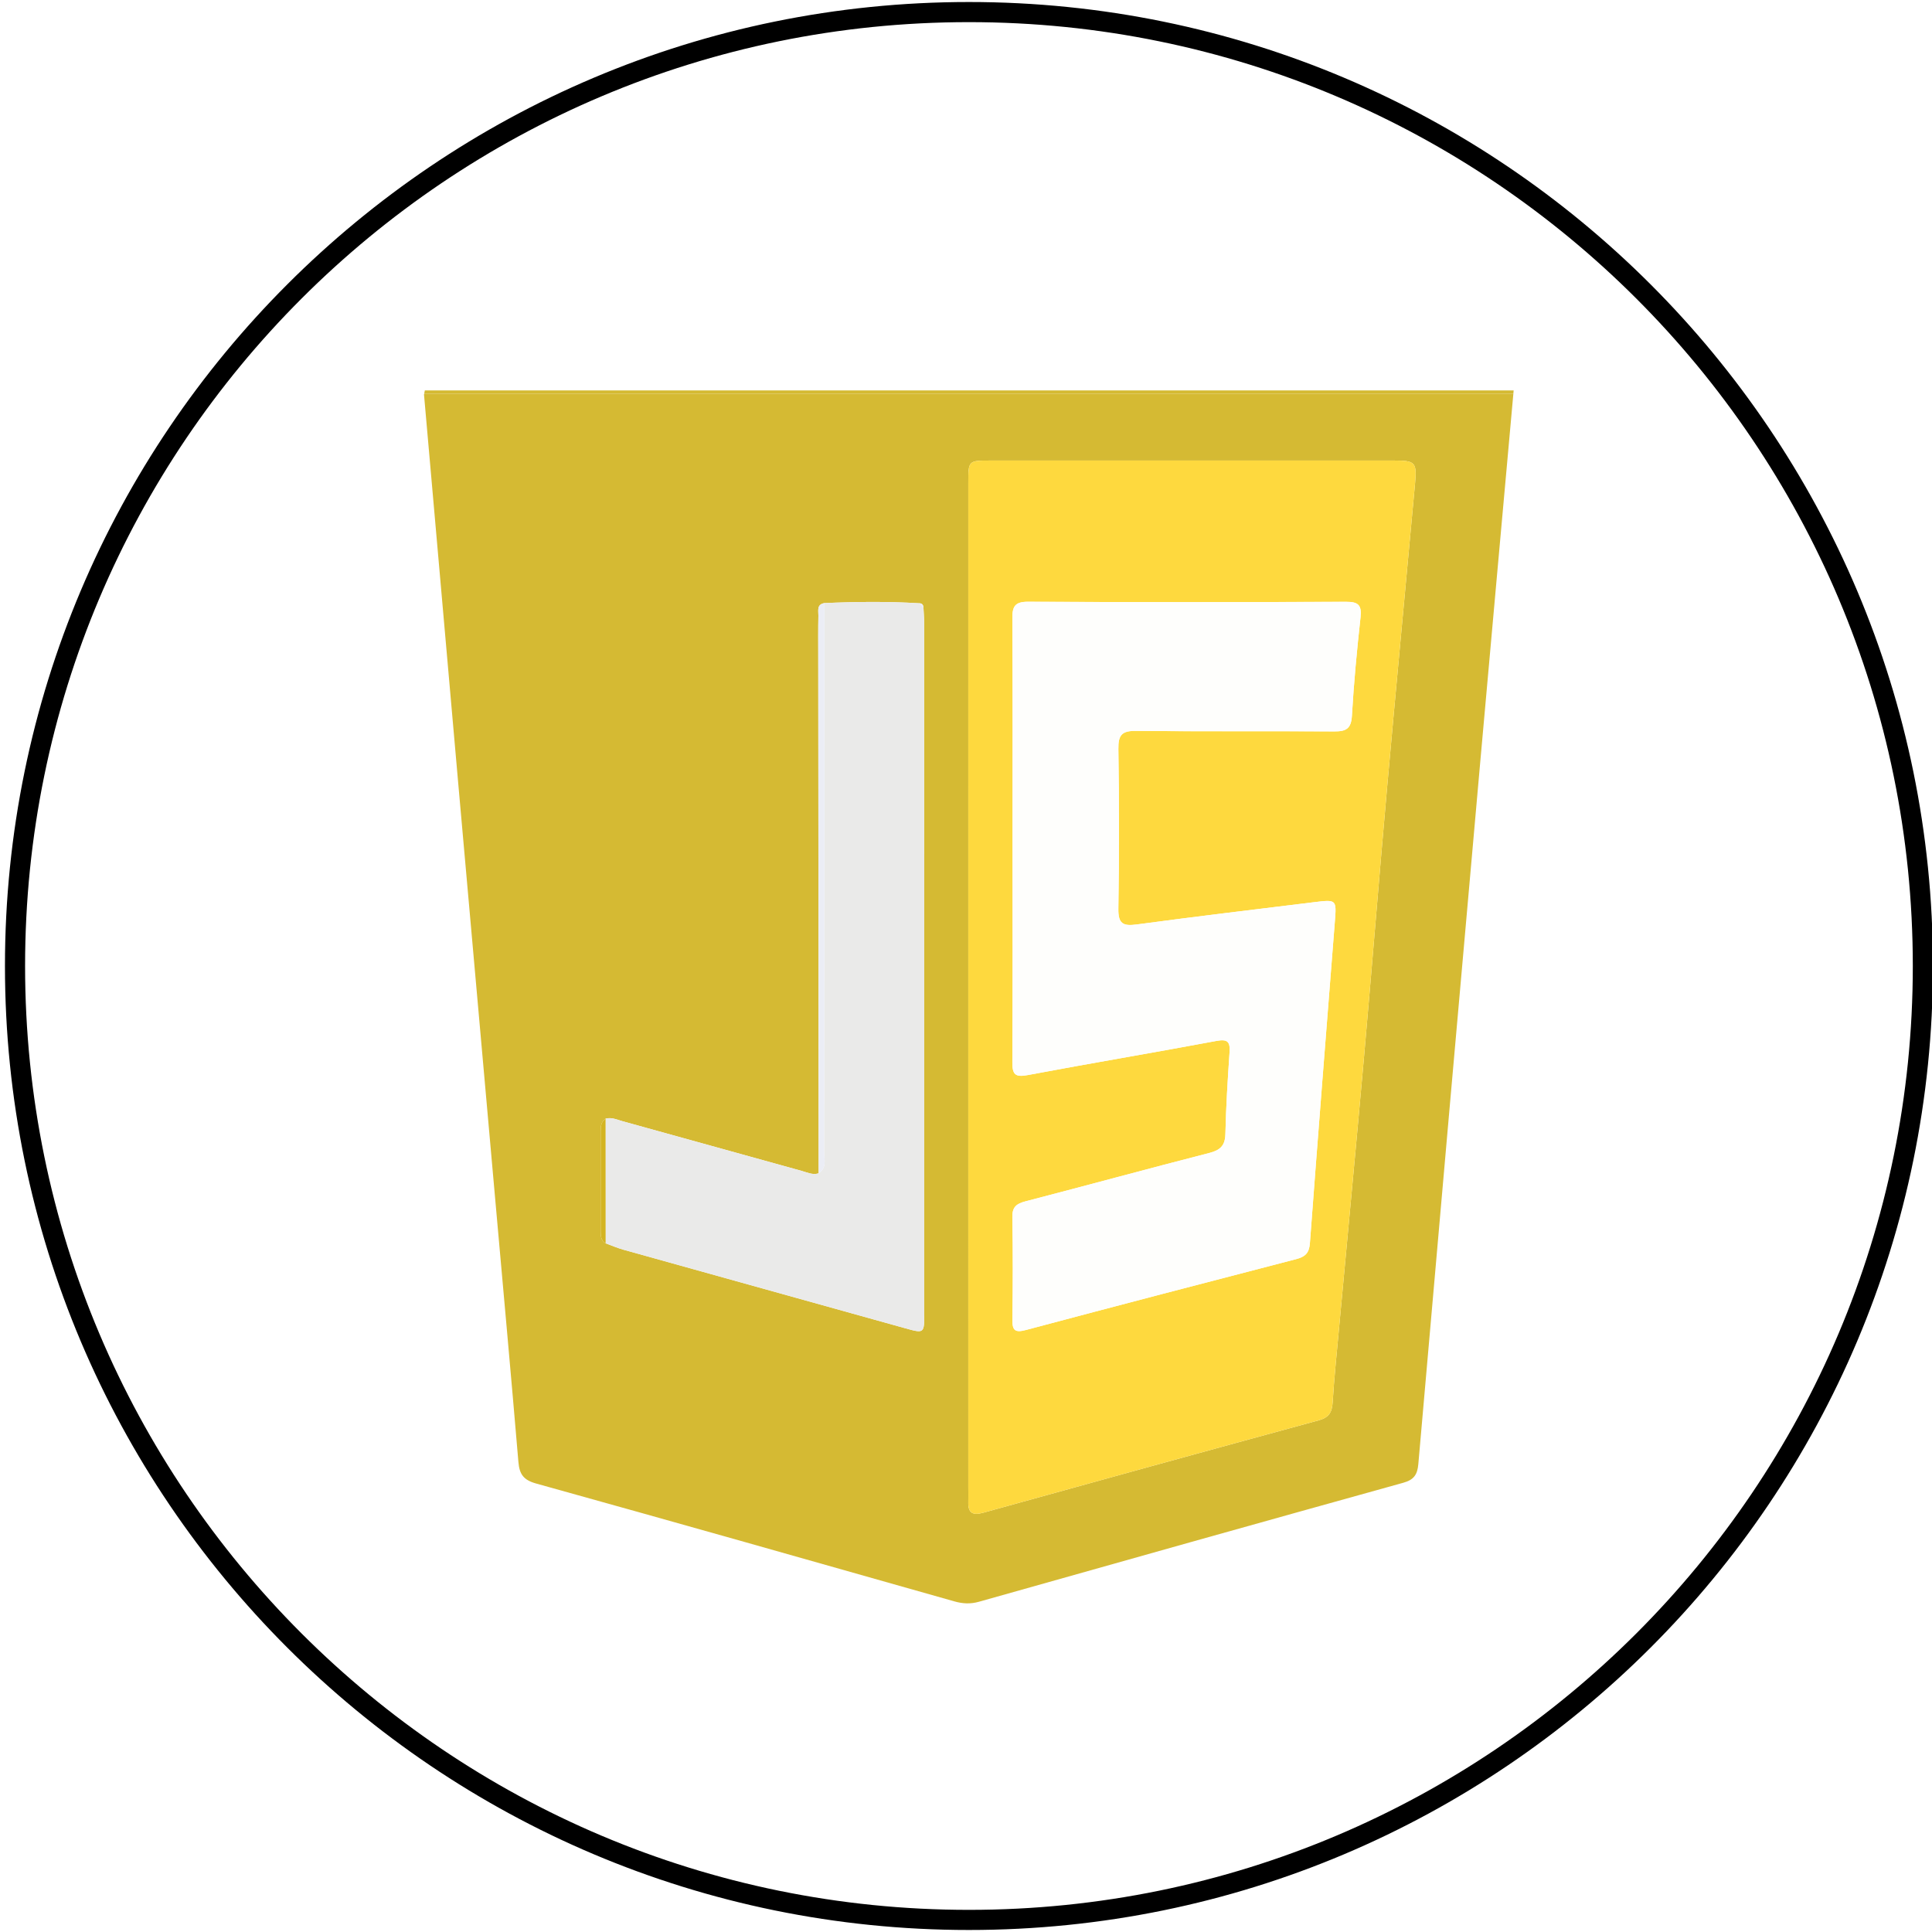
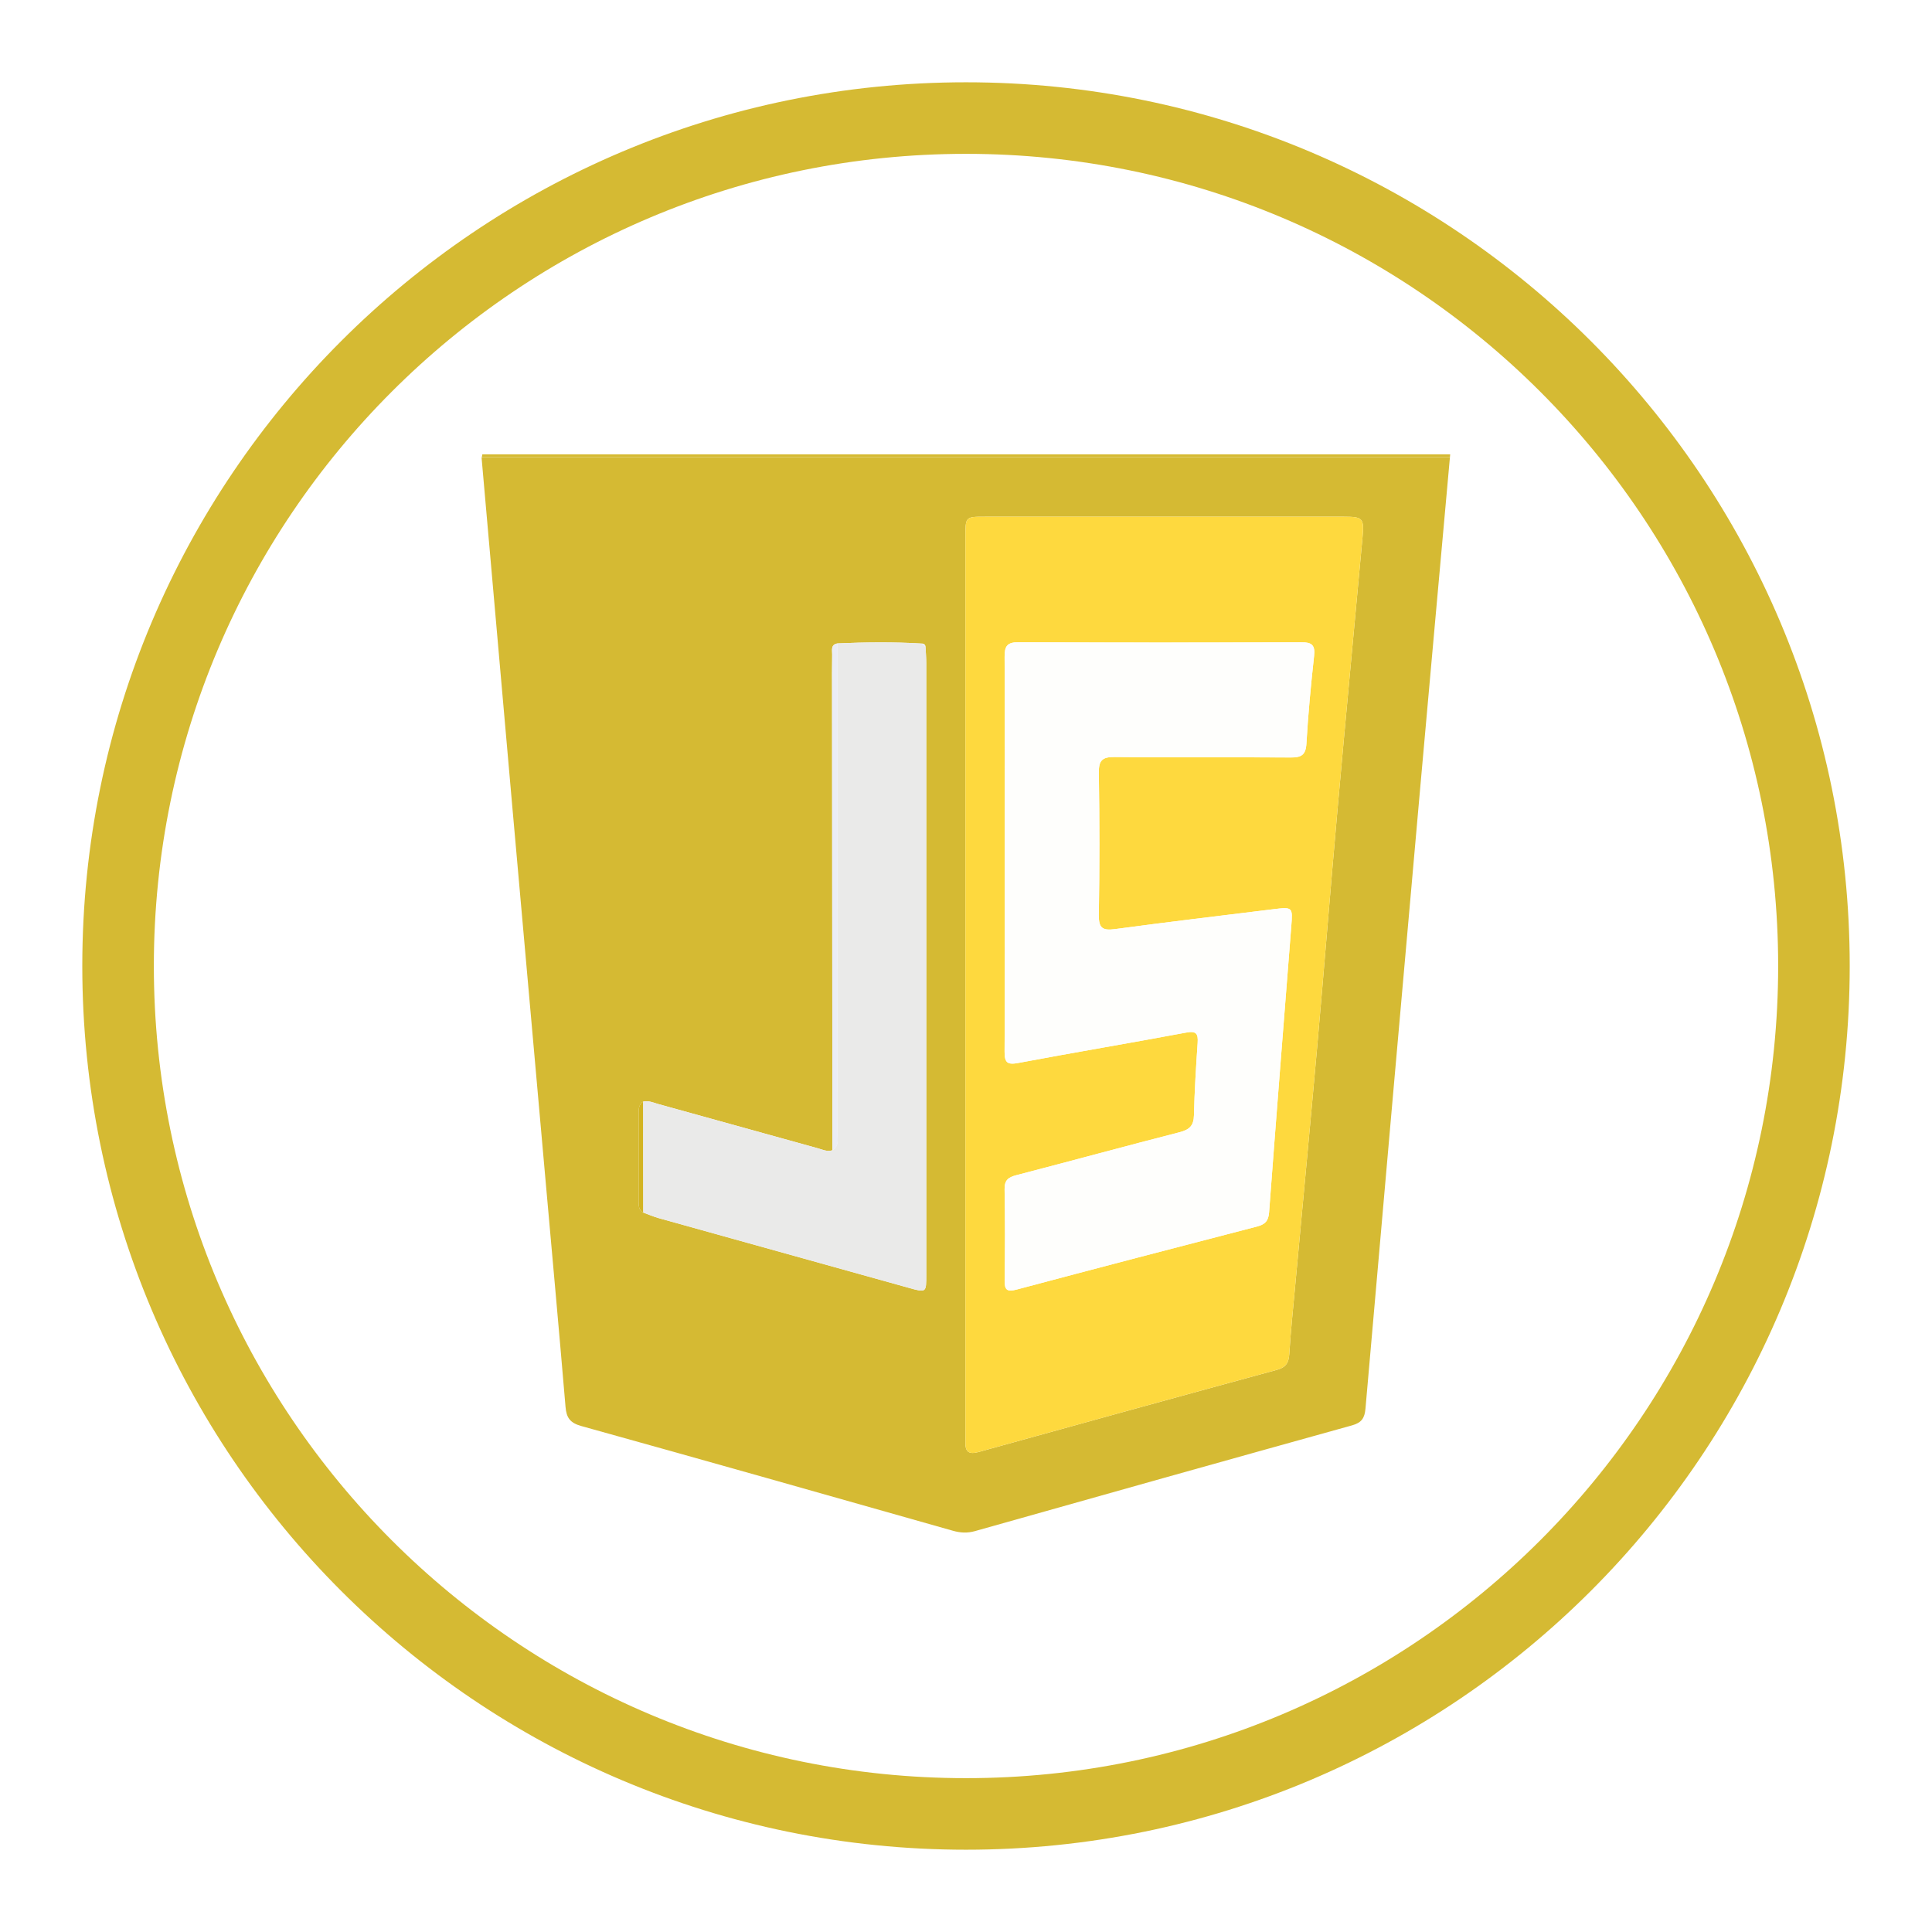
- <svg xmlns="http://www.w3.org/2000/svg" version="1.1" x="0px" y="0px" width="288px" height="288px" viewBox="0 0 288 288" style="enable-background:new 0 0 288 288;" xml:space="preserve">
-   <style type="text/css">
- 
- 	.st0{fill-rule:evenodd;clip-rule:evenodd;fill:#D5BA33;}
- 	.st1{fill-rule:evenodd;clip-rule:evenodd;fill:#EAEAE9;}
- 	.st2{fill-rule:evenodd;clip-rule:evenodd;fill:#EBEDF5;}
- 	.st3{fill:none;stroke:#000000;stroke-width:3;}
- 	.st4{fill-rule:evenodd;clip-rule:evenodd;fill:#FED93E;}
- 	.st5{fill-rule:evenodd;clip-rule:evenodd;fill:#FEFEFC;}
- 	.st6{fill-rule:evenodd;clip-rule:evenodd;fill:#D3B421;}
- 
- </style>
-   <g id="Layer_1">
+ <svg xmlns="http://www.w3.org/2000/svg" version="1.1" id="Layer_1" x="0px" y="0px" width="324px" height="324px" viewBox="0 -36 324 324" enable-background="new 0 -36 324 324" xml:space="preserve">
+   <g id="Layer_1_1_">
    <g>
-       <path class="st0" d="M63.205,58.816c1.712,19.446,3.415,38.893,5.136,58.337c1.827,20.633,3.669,41.262,5.504,61.893    c1.153,12.963,2.338,25.922,3.433,38.892c0.154,1.828,0.762,2.686,2.648,3.211c20.793,5.779,41.554,11.67,62.315,17.559    c1.258,0.357,2.406,0.426,3.702,0.059c21.072-5.953,42.154-11.873,63.252-17.738c1.585-0.441,2.098-1.225,2.234-2.791    c3.038-34.785,6.111-69.565,9.202-104.345c1.635-18.408,3.315-36.812,4.965-55.218H63.239    C63.228,58.721,63.219,58.768,63.205,58.816z M144.341,71.99c0-3.326,0.01-3.335,3.269-3.336c20.076-0.003,40.153-0.003,60.229,0    c3.137,0,3.389,0.259,3.098,3.44c-1.384,15.138-2.824,30.271-4.174,45.413c-1.194,13.407-2.258,26.827-3.447,40.234    c-1.19,13.407-2.469,26.806-3.703,40.209c-0.341,3.706-0.725,7.409-0.959,11.122c-0.093,1.482-0.575,2.245-2.086,2.657    c-16.685,4.546-33.353,9.146-50.015,13.773c-1.598,0.443-2.264,0.004-2.212-1.629c0.023-0.713-0.001-1.428-0.001-2.141    c-0.001-24.839-0.001-49.677-0.001-74.516C144.339,122.142,144.339,97.065,144.341,71.99z M90.273,166.757    c0.9-0.244,1.707,0.155,2.533,0.385c8.899,2.465,17.795,4.94,26.694,7.402c0.825,0.229,1.631,0.643,2.532,0.364    c-0.021-25.652-0.039-51.305-0.058-76.957c0-2.059-0.021-4.118,0.021-6.176c0.015-0.724-0.284-1.678,0.899-1.873    c4.713-0.207,9.426-0.258,14.138,0.028c0.444-0.004,0.607,0.26,0.626,0.661c0.041,0.869,0.115,1.738,0.117,2.607    c0.006,34.183,0.006,68.366,0.004,102.548c0,3.054-0.002,3.046-2.905,2.236c-13.976-3.895-27.953-7.781-41.927-11.686    c-0.907-0.253-1.778-0.635-2.666-0.957c-0.722-0.431-0.743-1.142-0.743-1.862c0-4.947,0.002-9.894,0-14.841    C89.539,167.912,89.6,167.215,90.273,166.757z" />
-       <path class="st0" d="M63.327,58.197c-0.019,0.158-0.049,0.317-0.088,0.477h162.357c0.015-0.159,0.028-0.317,0.042-0.477H63.327z" />
-       <path class="st4" d="M144.339,147.217c0-25.075,0-50.151,0.002-75.227c0-3.326,0.01-3.335,3.269-3.336    c20.076-0.003,40.153-0.003,60.229,0c3.137,0,3.389,0.259,3.098,3.44c-1.384,15.138-2.824,30.271-4.174,45.413    c-1.194,13.407-2.258,26.827-3.447,40.234c-1.19,13.407-2.469,26.806-3.703,40.209c-0.341,3.706-0.725,7.409-0.959,11.122    c-0.093,1.482-0.575,2.245-2.086,2.657c-16.685,4.546-33.353,9.146-50.015,13.773c-1.598,0.443-2.264,0.004-2.212-1.629    c0.023-0.713-0.001-1.428-0.001-2.141C144.339,196.893,144.339,172.055,144.339,147.217z M150.944,125.015    c0,11.109,0.035,22.221-0.034,33.331c-0.012,1.851,0.44,2.266,2.308,1.913c9.354-1.762,18.745-3.333,28.102-5.086    c1.718-0.321,2.076,0.14,1.967,1.732c-0.277,4.036-0.525,8.079-0.618,12.122c-0.039,1.761-0.766,2.426-2.407,2.848    c-9.144,2.346-18.25,4.833-27.388,7.207c-1.347,0.351-1.993,0.834-1.964,2.373c0.097,5.076,0.084,10.158,0.008,15.235    c-0.025,1.626,0.371,2.01,2.017,1.571c13.414-3.575,26.846-7.082,40.285-10.564c1.333-0.345,1.935-0.893,2.045-2.375    c1.193-15.982,2.466-31.958,3.72-47.936c0.259-3.293,0.261-3.309-3.094-2.896c-8.82,1.087-17.645,2.134-26.449,3.321    c-2.083,0.281-2.767-0.145-2.729-2.373c0.13-7.935,0.121-15.873,0.002-23.806c-0.032-2.09,0.542-2.703,2.653-2.679    c9.84,0.107,19.681,0.014,29.521,0.079c1.748,0.012,2.526-0.387,2.638-2.323c0.284-4.908,0.749-9.81,1.286-14.698    c0.202-1.838-0.369-2.307-2.161-2.3c-15.792,0.06-31.585,0.068-47.377-0.008c-1.946-0.009-2.375,0.656-2.363,2.46    C150.979,103.111,150.944,114.063,150.944,125.015z" />
-       <path class="st1" d="M90.273,166.757c0.9-0.244,1.707,0.155,2.533,0.385c8.899,2.465,17.795,4.94,26.694,7.402    c0.825,0.229,1.631,0.643,2.532,0.364c1.28-0.827,0.822-2.138,0.822-3.259c0.031-27.249,0.033-54.497,0.04-81.747    c4.713-0.207,9.426-0.258,14.138,0.028c0.211,0.22,0.417,0.44,0.626,0.66c0.041,0.869,0.115,1.738,0.117,2.607    c0.006,34.183,0.006,68.366,0.004,102.548c0,3.054-0.002,3.046-2.905,2.236c-13.976-3.895-27.953-7.781-41.927-11.686    c-0.907-0.253-1.778-0.635-2.666-0.957C90.279,179.146,90.277,172.951,90.273,166.757z" />
-       <path class="st2" d="M122.896,89.903c-0.007,27.25-0.009,54.498-0.04,81.747c0,1.121,0.458,2.432-0.822,3.259    c-0.021-25.652-0.039-51.305-0.058-76.957c0-2.059-0.021-4.118,0.021-6.176C122.011,91.051,121.712,90.098,122.896,89.903z" />
-       <path class="st6" d="M90.273,166.757c0.004,6.194,0.006,12.389,0.009,18.583c-0.722-0.431-0.743-1.142-0.743-1.862    c0-4.947,0.002-9.894,0-14.841C89.539,167.912,89.6,167.215,90.273,166.757z" />
-       <path class="st2" d="M137.659,90.591c-0.209-0.22-0.415-0.44-0.626-0.66C137.478,89.926,137.641,90.19,137.659,90.591z" />
-       <path class="st5" d="M150.944,125.015c0-10.953,0.035-21.904-0.034-32.855c-0.012-1.804,0.417-2.469,2.363-2.46    c15.792,0.076,31.585,0.068,47.377,0.008c1.792-0.007,2.363,0.461,2.161,2.3c-0.537,4.889-1.002,9.79-1.286,14.698    c-0.111,1.937-0.89,2.335-2.638,2.323c-9.841-0.065-19.682,0.028-29.521-0.079c-2.111-0.024-2.686,0.588-2.653,2.679    c0.119,7.934,0.128,15.872-0.002,23.806c-0.037,2.229,0.646,2.654,2.729,2.373c8.805-1.188,17.629-2.234,26.449-3.321    c3.354-0.413,3.353-0.397,3.094,2.896c-1.254,15.978-2.526,31.954-3.72,47.936c-0.11,1.483-0.712,2.03-2.045,2.375    c-13.439,3.483-26.871,6.99-40.285,10.564c-1.646,0.439-2.042,0.055-2.017-1.571c0.076-5.077,0.089-10.159-0.008-15.235    c-0.029-1.538,0.617-2.022,1.964-2.373c9.138-2.373,18.244-4.86,27.388-7.207c1.642-0.421,2.368-1.086,2.407-2.848    c0.093-4.043,0.341-8.086,0.618-12.122c0.109-1.592-0.249-2.053-1.967-1.732c-9.356,1.753-18.747,3.324-28.102,5.086    c-1.867,0.353-2.319-0.063-2.308-1.913C150.979,147.236,150.944,136.125,150.944,125.015z" />
+       <path fill="#D5BA33" d="M80.767,40.816c1.712,19.446,3.415,38.893,5.136,58.337c1.827,20.633,3.669,41.262,5.505,61.894    c1.152,12.963,2.338,25.922,3.432,38.891c0.154,1.828,0.763,2.687,2.648,3.212c20.793,5.779,41.555,11.67,62.315,17.559    c1.258,0.357,2.405,0.426,3.702,0.061c21.072-5.953,42.154-11.873,63.252-17.738c1.584-0.441,2.098-1.226,2.234-2.792    c3.037-34.785,6.11-69.565,9.201-104.345c1.635-18.408,3.314-36.812,4.965-55.218H80.8C80.79,40.722,80.78,40.769,80.767,40.816z     M161.902,53.991c0-3.326,0.011-3.335,3.269-3.336c20.076-0.003,40.154-0.003,60.229,0c3.138,0,3.39,0.259,3.099,3.44    c-1.385,15.138-2.824,30.271-4.174,45.413c-1.195,13.407-2.259,26.827-3.447,40.234c-1.19,13.407-2.469,26.805-3.703,40.209    c-0.342,3.705-0.725,7.408-0.959,11.121c-0.094,1.482-0.575,2.244-2.086,2.656c-16.686,4.547-33.354,9.147-50.016,13.774    c-1.598,0.443-2.264,0.004-2.212-1.629c0.022-0.713-0.001-1.428-0.001-2.141c-0.001-24.841-0.001-49.679-0.001-74.517    C161.9,104.143,161.9,79.065,161.902,53.991z M107.835,148.758c0.899-0.244,1.707,0.154,2.533,0.385    c8.898,2.465,17.795,4.939,26.693,7.402c0.825,0.229,1.631,0.643,2.532,0.363c-0.021-25.652-0.039-51.305-0.058-76.957    c0-2.059-0.021-4.118,0.021-6.176c0.015-0.724-0.284-1.678,0.899-1.873c4.713-0.207,9.426-0.258,14.138,0.028    c0.444-0.004,0.606,0.26,0.626,0.661c0.041,0.869,0.115,1.738,0.117,2.607c0.006,34.183,0.006,68.366,0.004,102.547    c0,3.055-0.002,3.047-2.905,2.236c-13.976-3.895-27.953-7.781-41.927-11.686c-0.907-0.254-1.778-0.635-2.666-0.957    c-0.723-0.432-0.743-1.143-0.743-1.863c0-4.947,0.002-9.893,0-14.84C107.101,149.912,107.161,149.215,107.835,148.758z" />
+       <path fill="#D5BA33" d="M80.889,40.197c-0.019,0.158-0.05,0.317-0.089,0.477h162.357c0.016-0.159,0.028-0.317,0.043-0.477H80.889z    " />
+       <path fill="#FED93E" d="M161.9,129.217c0-25.075,0-50.151,0.002-75.227c0-3.326,0.011-3.335,3.269-3.336    c20.076-0.003,40.154-0.003,60.229,0c3.138,0,3.39,0.259,3.099,3.44c-1.385,15.138-2.824,30.271-4.174,45.413    c-1.195,13.407-2.259,26.827-3.447,40.234c-1.19,13.407-2.469,26.805-3.703,40.209c-0.342,3.705-0.725,7.408-0.959,11.121    c-0.094,1.482-0.575,2.244-2.086,2.656c-16.686,4.547-33.354,9.147-50.016,13.774c-1.598,0.443-2.264,0.004-2.212-1.629    c0.022-0.713-0.001-1.428-0.001-2.141C161.9,178.893,161.9,154.055,161.9,129.217z M168.505,107.016    c0,11.109,0.035,22.221-0.033,33.331c-0.012,1.852,0.439,2.266,2.308,1.913c9.354-1.762,18.745-3.333,28.103-5.086    c1.718-0.321,2.076,0.14,1.967,1.731c-0.277,4.037-0.525,8.08-0.618,12.123c-0.039,1.762-0.767,2.426-2.407,2.848    c-9.144,2.346-18.25,4.834-27.388,7.207c-1.347,0.352-1.993,0.834-1.964,2.373c0.097,5.076,0.084,10.158,0.008,15.234    c-0.025,1.627,0.371,2.012,2.018,1.572c13.414-3.576,26.846-7.082,40.285-10.564c1.332-0.346,1.934-0.893,2.045-2.375    c1.192-15.982,2.465-31.958,3.719-47.936c0.26-3.293,0.262-3.309-3.094-2.896c-8.82,1.087-17.645,2.134-26.449,3.321    c-2.082,0.281-2.767-0.145-2.729-2.373c0.13-7.935,0.121-15.873,0.002-23.806c-0.031-2.09,0.542-2.703,2.653-2.679    c9.84,0.107,19.681,0.014,29.521,0.079c1.748,0.012,2.526-0.387,2.639-2.323c0.283-4.908,0.748-9.81,1.285-14.698    c0.203-1.838-0.369-2.307-2.16-2.3c-15.793,0.06-31.586,0.068-47.377-0.008c-1.946-0.009-2.375,0.656-2.363,2.46    C168.54,85.111,168.505,96.063,168.505,107.016z" />
+       <path fill="#EAEAE9" d="M107.835,148.758c0.899-0.244,1.707,0.154,2.533,0.385c8.898,2.465,17.795,4.939,26.693,7.402    c0.825,0.229,1.631,0.643,2.532,0.363c1.28-0.826,0.821-2.139,0.821-3.26c0.031-27.248,0.033-54.496,0.041-81.746    c4.713-0.207,9.426-0.258,14.138,0.028c0.211,0.22,0.417,0.44,0.626,0.66c0.041,0.869,0.115,1.738,0.117,2.607    c0.006,34.183,0.006,68.366,0.004,102.549c0,3.053-0.002,3.045-2.905,2.234c-13.976-3.895-27.953-7.779-41.927-11.686    c-0.907-0.252-1.778-0.635-2.666-0.957C107.841,161.146,107.839,154.951,107.835,148.758z" />
+       <path fill="#EBEDF5" d="M140.458,71.903c-0.008,27.25-0.01,54.498-0.041,81.747c0,1.121,0.459,2.432-0.821,3.26    c-0.021-25.653-0.039-51.306-0.058-76.958c0-2.059-0.021-4.118,0.021-6.176C139.573,73.051,139.273,72.099,140.458,71.903z" />
+       <path fill="#D3B421" d="M107.835,148.758c0.004,6.193,0.006,12.389,0.009,18.582c-0.722-0.43-0.743-1.141-0.743-1.861    c0-4.947,0.002-9.895,0-14.842C107.101,149.912,107.161,149.215,107.835,148.758z" />
+       <path fill="#EBEDF5" d="M155.221,72.591c-0.209-0.22-0.415-0.44-0.626-0.66C155.04,71.926,155.202,72.19,155.221,72.591z" />
+       <path fill="#FEFEFC" d="M168.505,107.016c0-10.953,0.035-21.904-0.033-32.855c-0.012-1.804,0.417-2.469,2.363-2.46    c15.791,0.076,31.584,0.068,47.377,0.008c1.791-0.007,2.363,0.461,2.16,2.3c-0.537,4.889-1.002,9.79-1.285,14.698    c-0.111,1.937-0.891,2.335-2.639,2.323c-9.841-0.065-19.682,0.028-29.521-0.079c-2.111-0.024-2.687,0.588-2.653,2.679    c0.119,7.934,0.128,15.872-0.002,23.806c-0.037,2.229,0.646,2.654,2.729,2.373c8.806-1.188,17.629-2.234,26.449-3.321    c3.354-0.413,3.354-0.397,3.094,2.896c-1.254,15.979-2.525,31.955-3.719,47.935c-0.111,1.484-0.713,2.031-2.046,2.375    c-13.438,3.484-26.87,6.99-40.284,10.564c-1.646,0.439-2.043,0.055-2.018-1.57c0.076-5.078,0.089-10.16-0.008-15.234    c-0.029-1.539,0.617-2.023,1.964-2.373c9.138-2.373,18.244-4.861,27.388-7.207c1.643-0.422,2.368-1.086,2.407-2.85    c0.093-4.043,0.341-8.085,0.618-12.121c0.109-1.592-0.249-2.053-1.967-1.732c-9.356,1.753-18.748,3.324-28.103,5.086    c-1.866,0.354-2.319-0.063-2.308-1.913C168.54,129.237,168.505,118.125,168.505,107.016z" />
    </g>
  </g>
  <g id="circle">
-     <circle class="st3" cx="144.439" cy="144" r="142.2" />
+     <circle fill="none" stroke="#D5BA33" stroke-width="12" stroke-miterlimit="10" cx="162.001" cy="126" r="142.2" />
  </g>
</svg>
